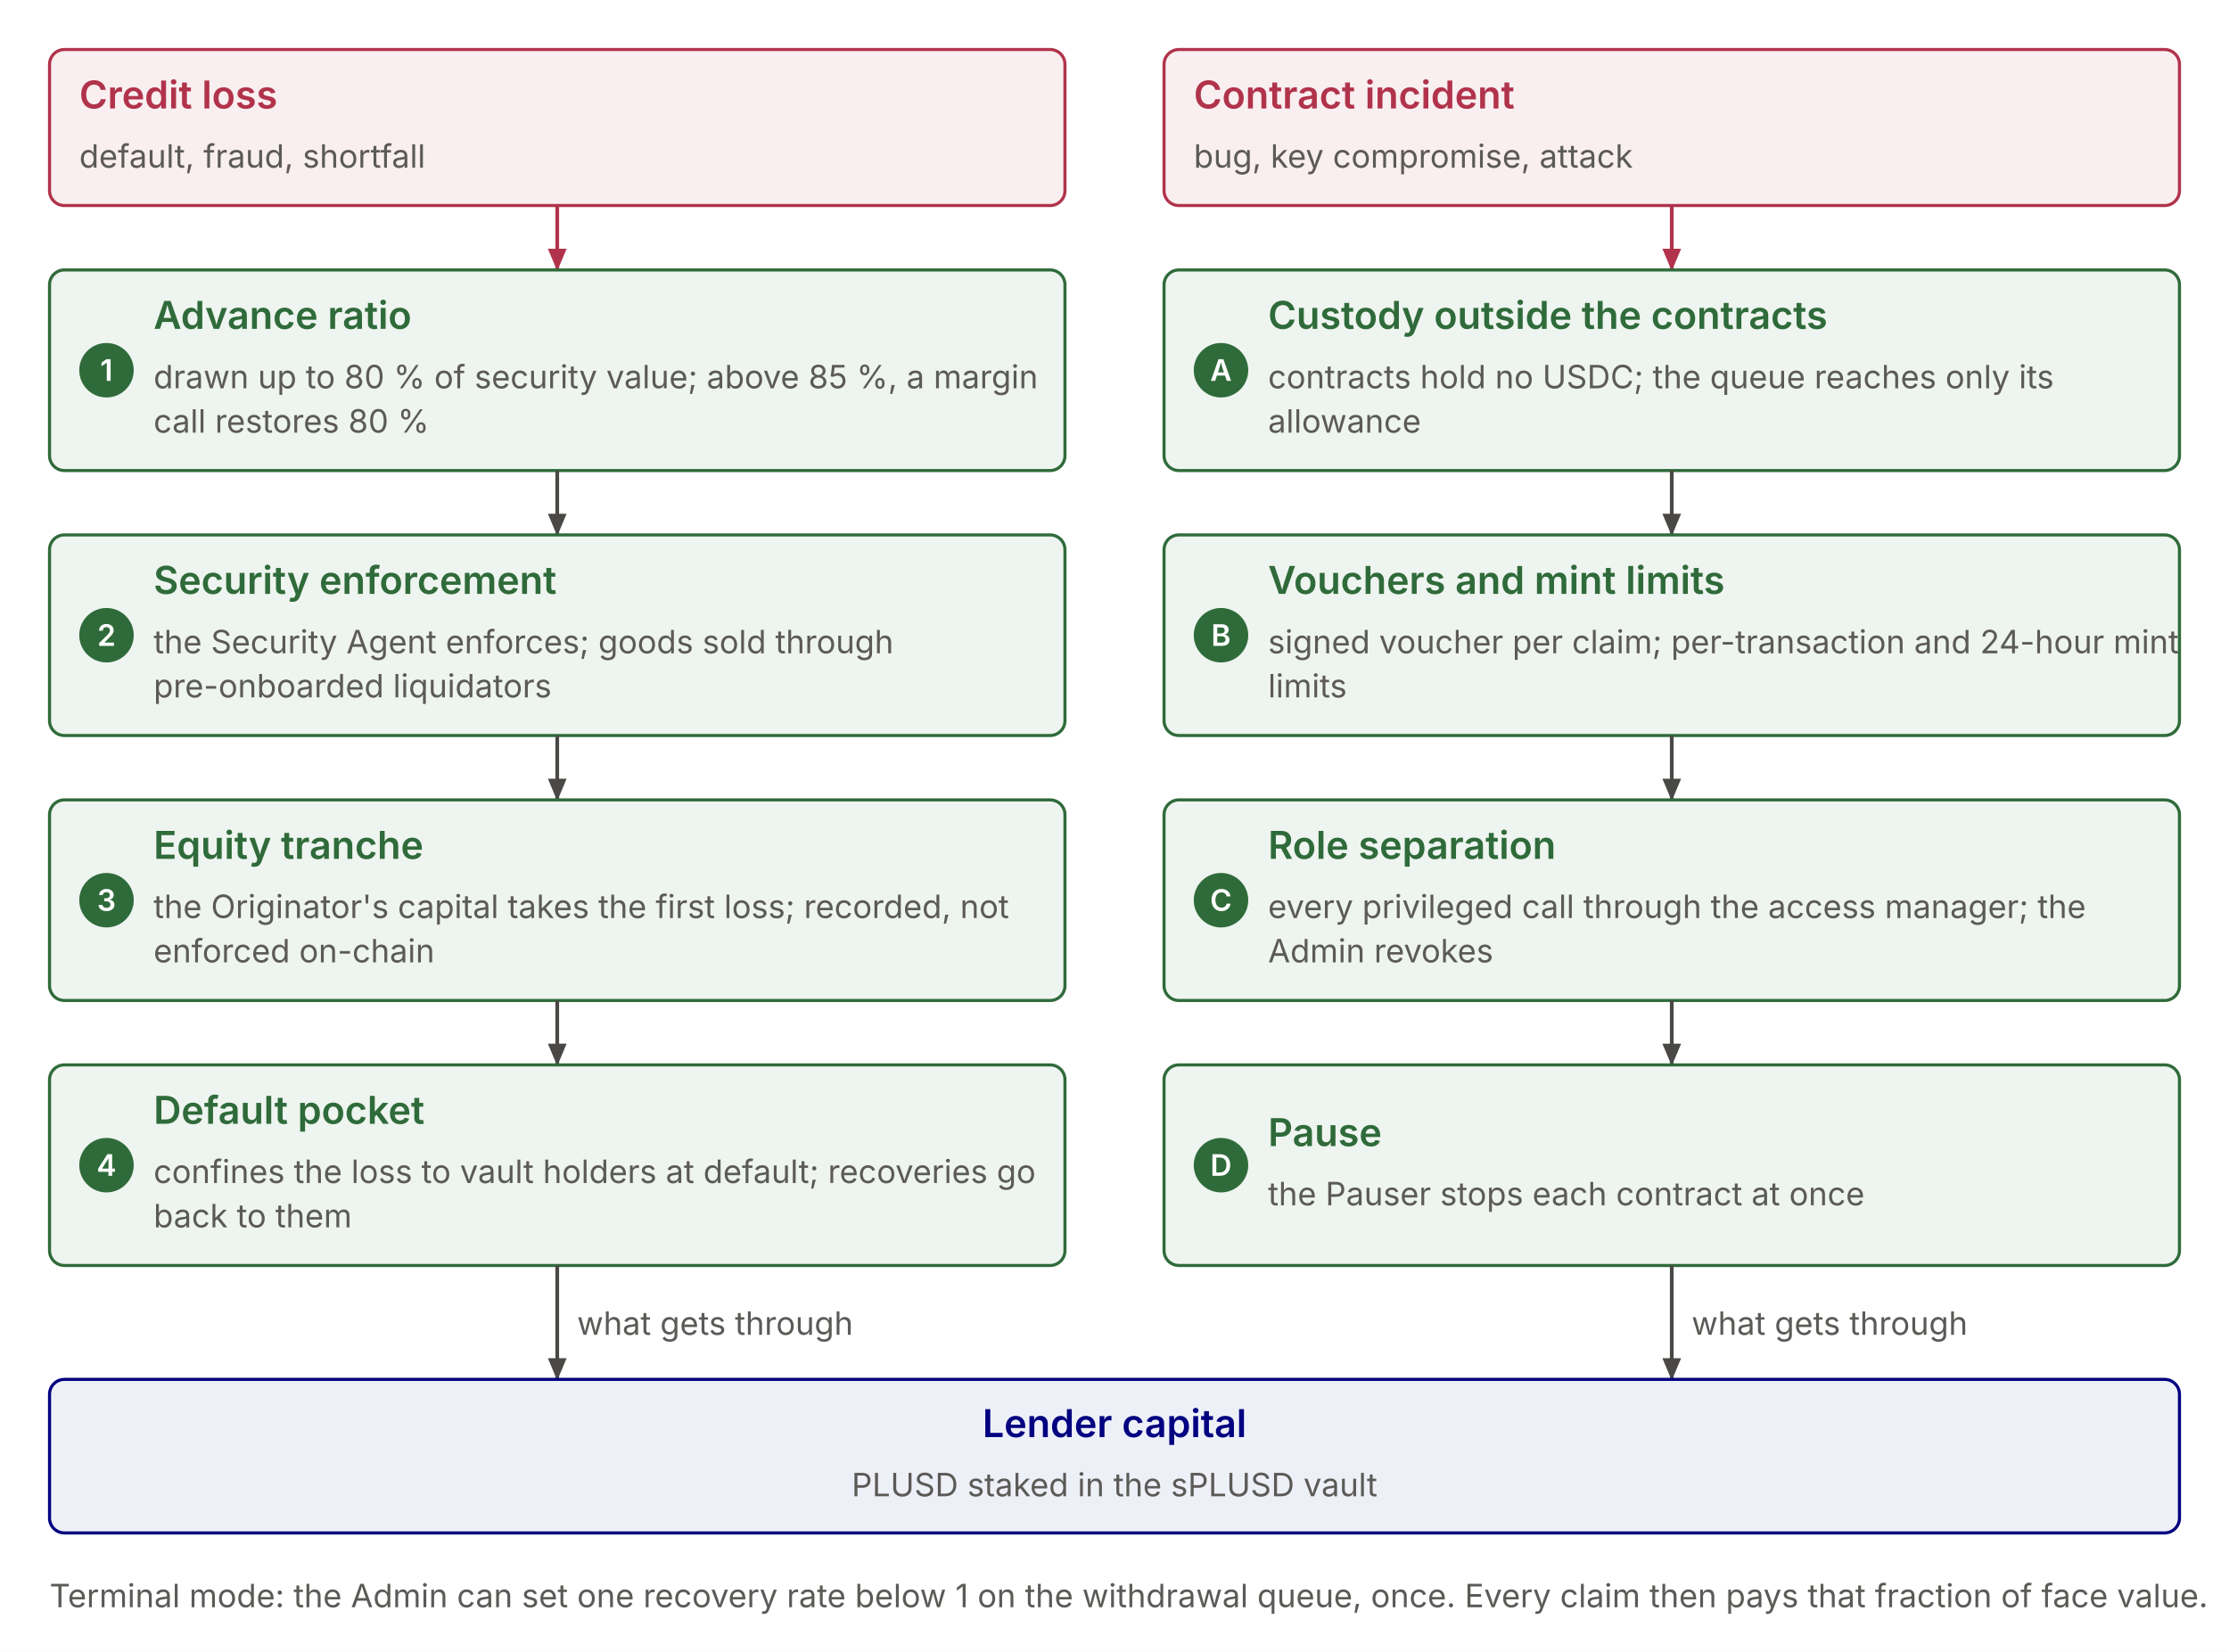
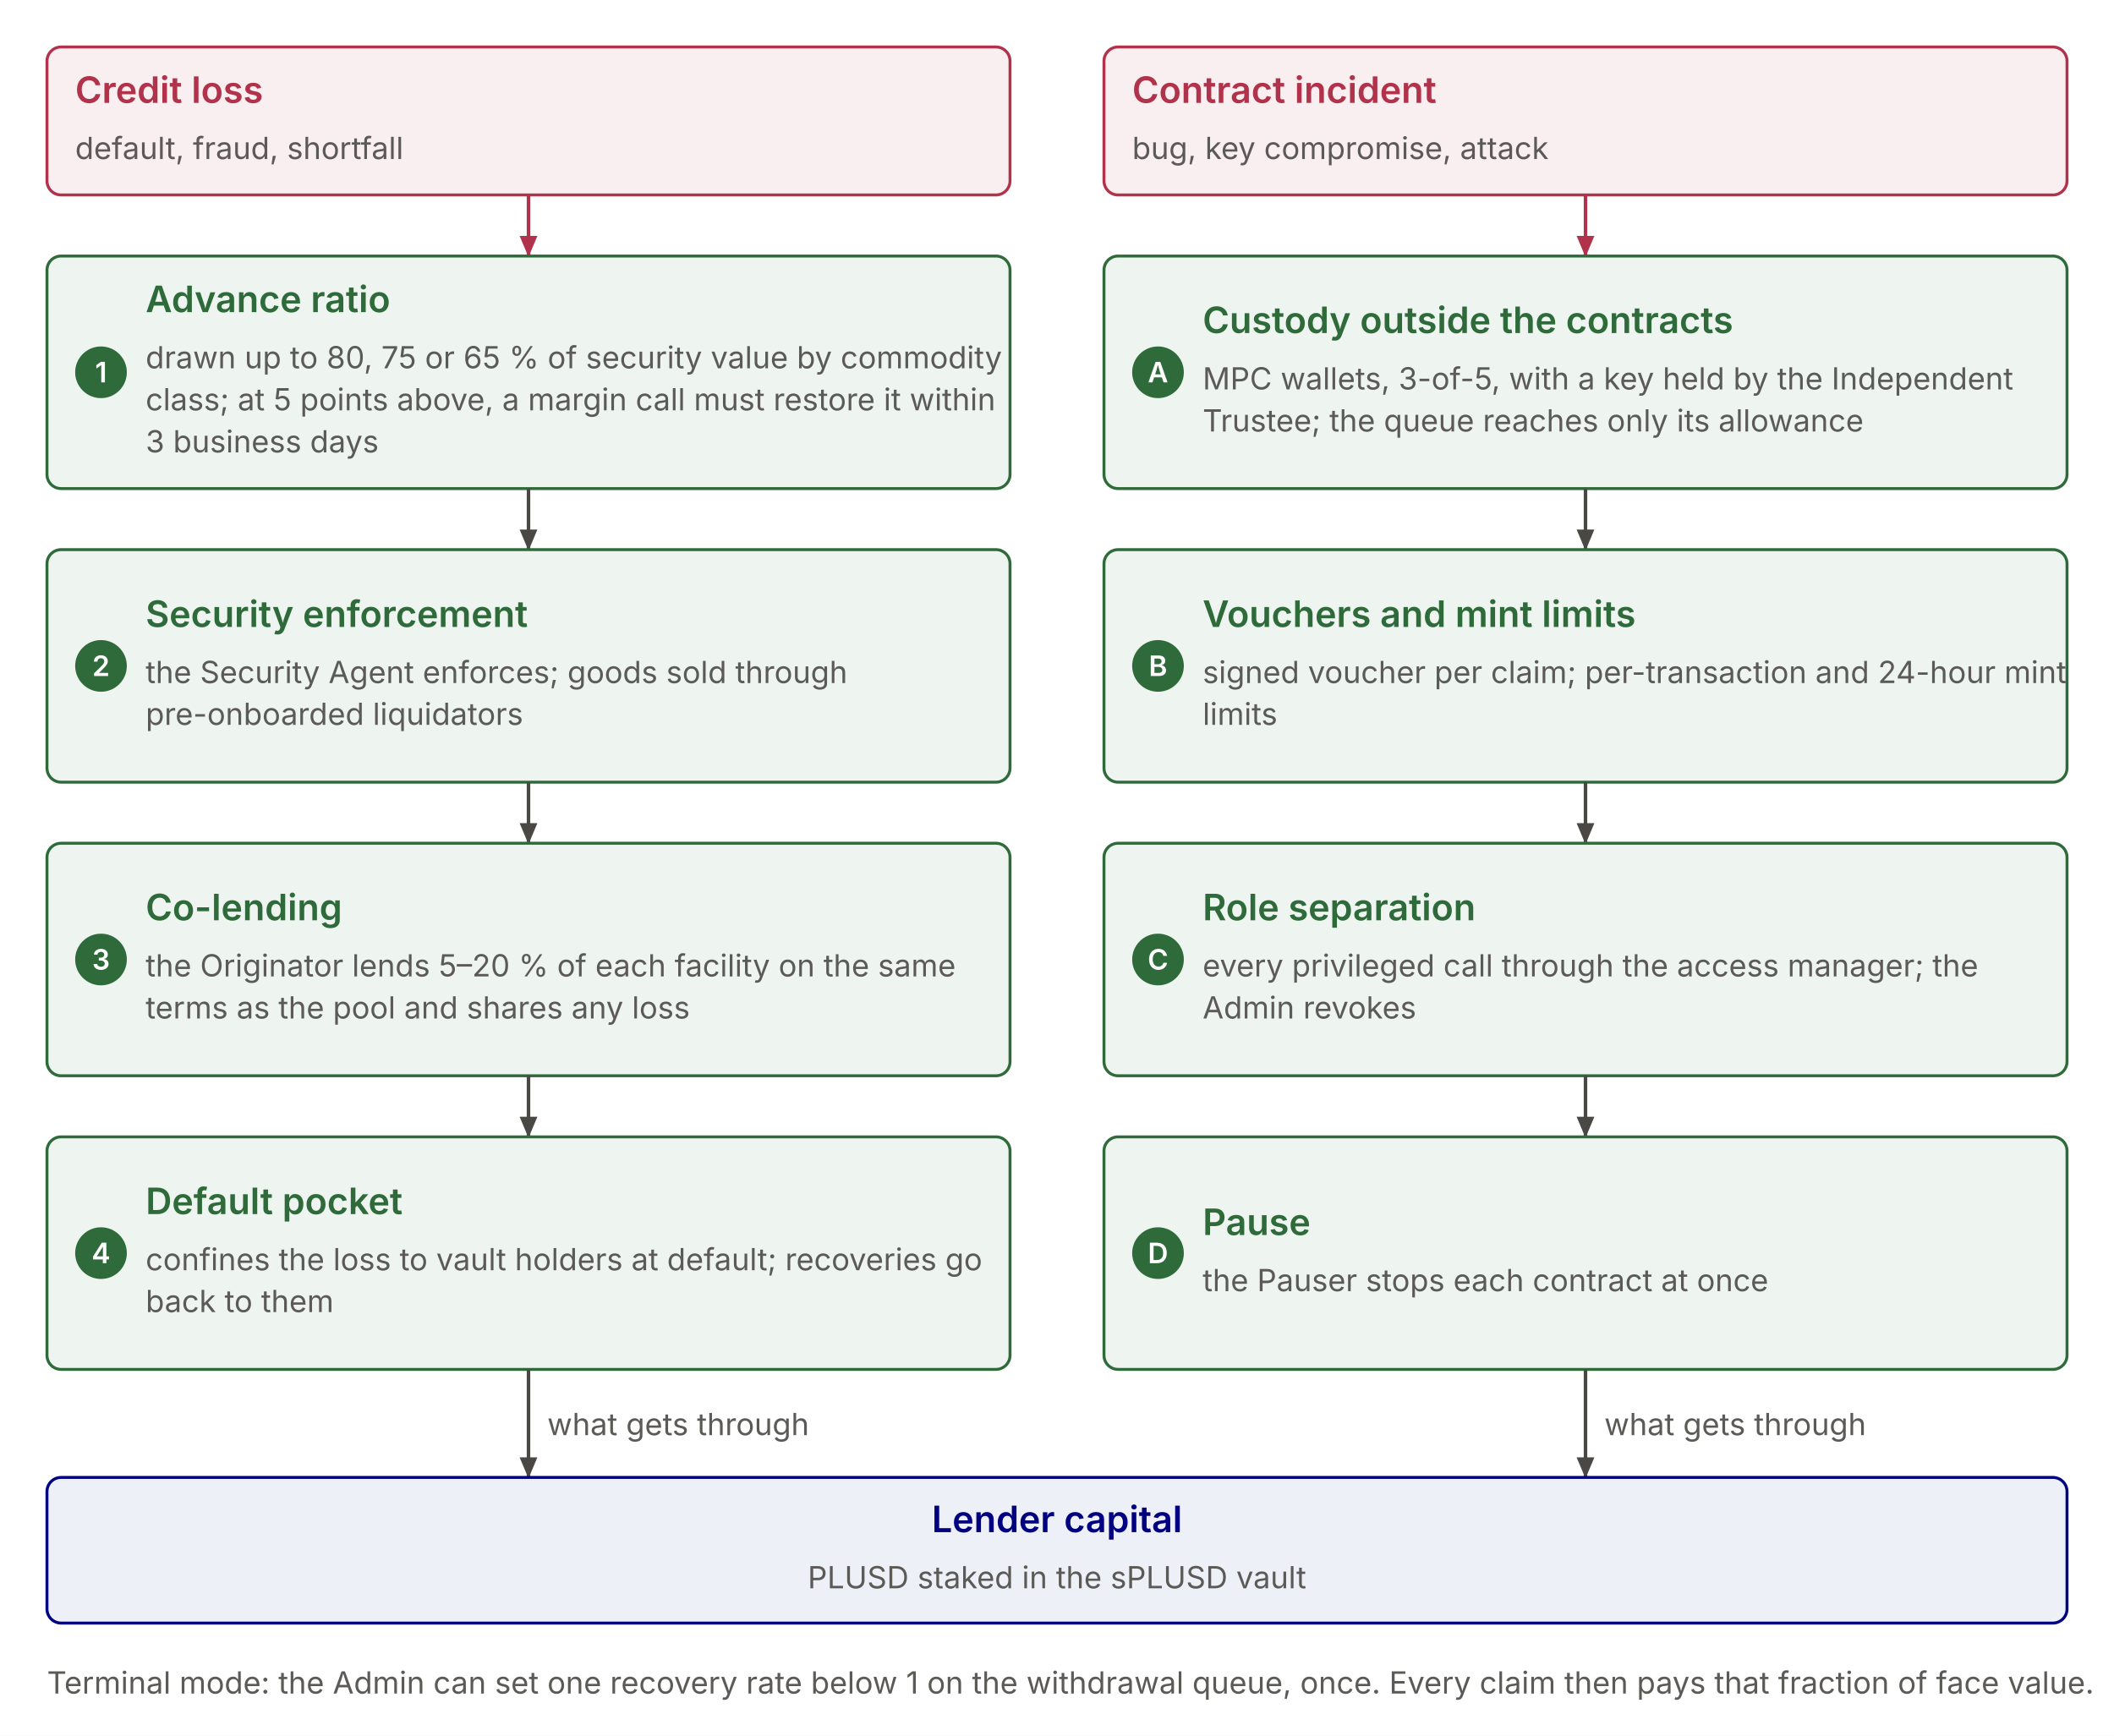
- <svg xmlns="http://www.w3.org/2000/svg" width="900" height="667" viewBox="0 0 900 667" role="img" aria-label="Layered protection: a credit loss meets the advance ratio, security enforcement, the equity tranche and the default pocket; a contract incident meets custody outside the contracts, vouchers and mint limits, role separation and pause." font-family="Graphik LC, Inter, Helvetica Neue, Helvetica, Arial, sans-serif">
+ <svg xmlns="http://www.w3.org/2000/svg" width="900" height="739" viewBox="0 0 900 739" role="img" aria-label="Layered protection: a credit loss meets the advance ratio, security enforcement, the Originator's co-lending and the default pocket; a contract incident meets MPC custody outside the contracts, vouchers and mint limits, role separation and pause." font-family="Graphik LC, Inter, Helvetica Neue, Helvetica, Arial, sans-serif">
  <defs>
    <marker id="m4a4845" viewBox="0 0 10 10" refX="9.5" refY="5" markerWidth="9" markerHeight="9" markerUnits="userSpaceOnUse" orient="auto-start-reverse">
      <path d="M0 0.8 L10 5 L0 9.2 z" fill="#4a4845" />
    </marker>
    <marker id="mb1334b" viewBox="0 0 10 10" refX="9.5" refY="5" markerWidth="9" markerHeight="9" markerUnits="userSpaceOnUse" orient="auto-start-reverse">
      <path d="M0 0.8 L10 5 L0 9.2 z" fill="#b1334b" />
    </marker>
  </defs>
-   <rect width="900" height="667" fill="#ffffff" />
+   <rect width="900" height="739" fill="#ffffff" />
  <rect x="20.0" y="20.0" width="410.0" height="63.0" rx="6" fill="#f9eef0" stroke="#b1334b" stroke-width="1.25" />
  <text x="32.0" y="43.8" font-size="15.5" fill="#b1334b" font-weight="600">Credit loss</text>
  <text x="32.0" y="67.7" font-size="13" fill="#5c5a57">default, fraud, shortfall</text>
  <path d="M 225.0 83.0 L 225.0 109.0" fill="none" stroke="#b1334b" stroke-width="1.5" marker-end="url(#mb1334b)" stroke-linejoin="round" />
-   <rect x="20.0" y="109.0" width="410.0" height="81.0" rx="6" fill="#eef4ef" stroke="#2f6b3a" stroke-width="1.25" />
-   <circle cx="43.0" cy="149.5" r="11" fill="#2f6b3a" />
-   <text x="43.0" y="153.8" font-size="12" fill="#ffffff" font-weight="600" text-anchor="middle">1</text>
-   <text x="62.0" y="132.8" font-size="15.5" fill="#2f6b3a" font-weight="600">Advance ratio</text>
-   <text x="62.0" y="156.8" font-size="13" fill="#5c5a57">drawn up to 80 % of security value; above 85 %, a margin</text>
-   <text x="62.0" y="174.7" font-size="13" fill="#5c5a57">call restores 80 %</text>
-   <path d="M 225.0 190.0 L 225.0 216.0" fill="none" stroke="#4a4845" stroke-width="1.5" marker-end="url(#m4a4845)" stroke-linejoin="round" />
-   <rect x="20.0" y="216.0" width="410.0" height="81.0" rx="6" fill="#eef4ef" stroke="#2f6b3a" stroke-width="1.25" />
-   <circle cx="43.0" cy="256.5" r="11" fill="#2f6b3a" />
-   <text x="43.0" y="260.8" font-size="12" fill="#ffffff" font-weight="600" text-anchor="middle">2</text>
-   <text x="62.0" y="239.8" font-size="15.5" fill="#2f6b3a" font-weight="600">Security enforcement</text>
-   <text x="62.0" y="263.8" font-size="13" fill="#5c5a57">the Security Agent enforces; goods sold through</text>
-   <text x="62.0" y="281.6" font-size="13" fill="#5c5a57">pre-onboarded liquidators</text>
-   <path d="M 225.0 297.0 L 225.0 323.0" fill="none" stroke="#4a4845" stroke-width="1.5" marker-end="url(#m4a4845)" stroke-linejoin="round" />
-   <rect x="20.0" y="323.0" width="410.0" height="81.0" rx="6" fill="#eef4ef" stroke="#2f6b3a" stroke-width="1.25" />
-   <circle cx="43.0" cy="363.5" r="11" fill="#2f6b3a" />
-   <text x="43.0" y="367.8" font-size="12" fill="#ffffff" font-weight="600" text-anchor="middle">3</text>
-   <text x="62.0" y="346.8" font-size="15.5" fill="#2f6b3a" font-weight="600">Equity tranche</text>
-   <text x="62.0" y="370.7" font-size="13" fill="#5c5a57">the Originator's capital takes the first loss; recorded, not</text>
-   <text x="62.0" y="388.6" font-size="13" fill="#5c5a57">enforced on-chain</text>
-   <path d="M 225.0 404.0 L 225.0 430.0" fill="none" stroke="#4a4845" stroke-width="1.5" marker-end="url(#m4a4845)" stroke-linejoin="round" />
-   <rect x="20.0" y="430.0" width="410.0" height="81.0" rx="6" fill="#eef4ef" stroke="#2f6b3a" stroke-width="1.25" />
-   <circle cx="43.0" cy="470.5" r="11" fill="#2f6b3a" />
-   <text x="43.0" y="474.8" font-size="12" fill="#ffffff" font-weight="600" text-anchor="middle">4</text>
-   <text x="62.0" y="453.8" font-size="15.5" fill="#2f6b3a" font-weight="600">Default pocket</text>
-   <text x="62.0" y="477.7" font-size="13" fill="#5c5a57">confines the loss to vault holders at default; recoveries go</text>
-   <text x="62.0" y="495.6" font-size="13" fill="#5c5a57">back to them</text>
+   <rect x="20.0" y="109.0" width="410.0" height="99.0" rx="6" fill="#eef4ef" stroke="#2f6b3a" stroke-width="1.25" />
+   <circle cx="43.0" cy="158.5" r="11" fill="#2f6b3a" />
+   <text x="43.0" y="162.8" font-size="12" fill="#ffffff" font-weight="600" text-anchor="middle">1</text>
+   <text x="62.0" y="132.9" font-size="15.5" fill="#2f6b3a" font-weight="600">Advance ratio</text>
+   <text x="62.0" y="156.8" font-size="13" fill="#5c5a57">drawn up to 80, 75 or 65 % of security value by commodity</text>
+   <text x="62.0" y="174.7" font-size="13" fill="#5c5a57">class; at 5 points above, a margin call must restore it within</text>
+   <text x="62.0" y="192.6" font-size="13" fill="#5c5a57">3 business days</text>
+   <path d="M 225.0 208.0 L 225.0 234.0" fill="none" stroke="#4a4845" stroke-width="1.5" marker-end="url(#m4a4845)" stroke-linejoin="round" />
+   <rect x="20.0" y="234.0" width="410.0" height="99.0" rx="6" fill="#eef4ef" stroke="#2f6b3a" stroke-width="1.25" />
+   <circle cx="43.0" cy="283.5" r="11" fill="#2f6b3a" />
+   <text x="43.0" y="287.8" font-size="12" fill="#ffffff" font-weight="600" text-anchor="middle">2</text>
+   <text x="62.0" y="266.9" font-size="15.5" fill="#2f6b3a" font-weight="600">Security enforcement</text>
+   <text x="62.0" y="290.8" font-size="13" fill="#5c5a57">the Security Agent enforces; goods sold through</text>
+   <text x="62.0" y="308.6" font-size="13" fill="#5c5a57">pre-onboarded liquidators</text>
+   <path d="M 225.0 333.0 L 225.0 359.0" fill="none" stroke="#4a4845" stroke-width="1.5" marker-end="url(#m4a4845)" stroke-linejoin="round" />
+   <rect x="20.0" y="359.0" width="410.0" height="99.0" rx="6" fill="#eef4ef" stroke="#2f6b3a" stroke-width="1.25" />
+   <circle cx="43.0" cy="408.5" r="11" fill="#2f6b3a" />
+   <text x="43.0" y="412.8" font-size="12" fill="#ffffff" font-weight="600" text-anchor="middle">3</text>
+   <text x="62.0" y="391.8" font-size="15.5" fill="#2f6b3a" font-weight="600">Co-lending</text>
+   <text x="62.0" y="415.7" font-size="13" fill="#5c5a57">the Originator lends 5–20 % of each facility on the same</text>
+   <text x="62.0" y="433.6" font-size="13" fill="#5c5a57">terms as the pool and shares any loss</text>
+   <path d="M 225.0 458.0 L 225.0 484.0" fill="none" stroke="#4a4845" stroke-width="1.5" marker-end="url(#m4a4845)" stroke-linejoin="round" />
+   <rect x="20.0" y="484.0" width="410.0" height="99.0" rx="6" fill="#eef4ef" stroke="#2f6b3a" stroke-width="1.25" />
+   <circle cx="43.0" cy="533.5" r="11" fill="#2f6b3a" />
+   <text x="43.0" y="537.8" font-size="12" fill="#ffffff" font-weight="600" text-anchor="middle">4</text>
+   <text x="62.0" y="516.9" font-size="15.5" fill="#2f6b3a" font-weight="600">Default pocket</text>
+   <text x="62.0" y="540.8" font-size="13" fill="#5c5a57">confines the loss to vault holders at default; recoveries go</text>
+   <text x="62.0" y="558.6" font-size="13" fill="#5c5a57">back to them</text>
  <rect x="470.0" y="20.0" width="410.0" height="63.0" rx="6" fill="#f9eef0" stroke="#b1334b" stroke-width="1.25" />
  <text x="482.0" y="43.8" font-size="15.5" fill="#b1334b" font-weight="600">Contract incident</text>
  <text x="482.0" y="67.7" font-size="13" fill="#5c5a57">bug, key compromise, attack</text>
  <path d="M 675.0 83.0 L 675.0 109.0" fill="none" stroke="#b1334b" stroke-width="1.5" marker-end="url(#mb1334b)" stroke-linejoin="round" />
-   <rect x="470.0" y="109.0" width="410.0" height="81.0" rx="6" fill="#eef4ef" stroke="#2f6b3a" stroke-width="1.25" />
-   <circle cx="493.0" cy="149.5" r="11" fill="#2f6b3a" />
-   <text x="493.0" y="153.8" font-size="12" fill="#ffffff" font-weight="600" text-anchor="middle">A</text>
-   <text x="512.0" y="132.8" font-size="15.5" fill="#2f6b3a" font-weight="600">Custody outside the contracts</text>
-   <text x="512.0" y="156.8" font-size="13" fill="#5c5a57">contracts hold no USDC; the queue reaches only its</text>
-   <text x="512.0" y="174.7" font-size="13" fill="#5c5a57">allowance</text>
-   <path d="M 675.0 190.0 L 675.0 216.0" fill="none" stroke="#4a4845" stroke-width="1.5" marker-end="url(#m4a4845)" stroke-linejoin="round" />
-   <rect x="470.0" y="216.0" width="410.0" height="81.0" rx="6" fill="#eef4ef" stroke="#2f6b3a" stroke-width="1.25" />
-   <circle cx="493.0" cy="256.5" r="11" fill="#2f6b3a" />
-   <text x="493.0" y="260.8" font-size="12" fill="#ffffff" font-weight="600" text-anchor="middle">B</text>
-   <text x="512.0" y="239.8" font-size="15.5" fill="#2f6b3a" font-weight="600">Vouchers and mint limits</text>
-   <text x="512.0" y="263.8" font-size="13" fill="#5c5a57">signed voucher per claim; per-transaction and 24-hour mint</text>
-   <text x="512.0" y="281.6" font-size="13" fill="#5c5a57">limits</text>
-   <path d="M 675.0 297.0 L 675.0 323.0" fill="none" stroke="#4a4845" stroke-width="1.5" marker-end="url(#m4a4845)" stroke-linejoin="round" />
-   <rect x="470.0" y="323.0" width="410.0" height="81.0" rx="6" fill="#eef4ef" stroke="#2f6b3a" stroke-width="1.25" />
-   <circle cx="493.0" cy="363.5" r="11" fill="#2f6b3a" />
-   <text x="493.0" y="367.8" font-size="12" fill="#ffffff" font-weight="600" text-anchor="middle">C</text>
-   <text x="512.0" y="346.8" font-size="15.5" fill="#2f6b3a" font-weight="600">Role separation</text>
-   <text x="512.0" y="370.7" font-size="13" fill="#5c5a57">every privileged call through the access manager; the</text>
-   <text x="512.0" y="388.6" font-size="13" fill="#5c5a57">Admin revokes</text>
-   <path d="M 675.0 404.0 L 675.0 430.0" fill="none" stroke="#4a4845" stroke-width="1.5" marker-end="url(#m4a4845)" stroke-linejoin="round" />
-   <rect x="470.0" y="430.0" width="410.0" height="81.0" rx="6" fill="#eef4ef" stroke="#2f6b3a" stroke-width="1.25" />
-   <circle cx="493.0" cy="470.5" r="11" fill="#2f6b3a" />
-   <text x="493.0" y="474.8" font-size="12" fill="#ffffff" font-weight="600" text-anchor="middle">D</text>
-   <text x="512.0" y="462.8" font-size="15.5" fill="#2f6b3a" font-weight="600">Pause</text>
-   <text x="512.0" y="486.7" font-size="13" fill="#5c5a57">the Pauser stops each contract at once</text>
-   <path d="M 225.0 511.0 L 225.0 557.0" fill="none" stroke="#4a4845" stroke-width="1.5" marker-end="url(#m4a4845)" stroke-linejoin="round" />
-   <text x="233.0" y="539.0" font-size="13" fill="#5c5a57" stroke="#ffffff" stroke-width="5" stroke-linejoin="round" paint-order="stroke">what gets through</text>
-   <path d="M 675.0 511.0 L 675.0 557.0" fill="none" stroke="#4a4845" stroke-width="1.5" marker-end="url(#m4a4845)" stroke-linejoin="round" />
-   <text x="683.0" y="539.0" font-size="13" fill="#5c5a57" stroke="#ffffff" stroke-width="5" stroke-linejoin="round" paint-order="stroke">what gets through</text>
-   <rect x="20.0" y="557.0" width="860.0" height="62.0" rx="6" fill="#eef0f8" stroke="#000080" stroke-width="1.25" />
-   <text x="450.0" y="580.3" font-size="15.5" fill="#000080" font-weight="600" text-anchor="middle">Lender capital</text>
-   <text x="450.0" y="604.2" font-size="13" fill="#5c5a57" text-anchor="middle">PLUSD staked in the sPLUSD vault</text>
-   <text x="20.0" y="649.0" font-size="13" fill="#5c5a57">Terminal mode: the Admin can set one recovery rate below 1 on the withdrawal queue, once. Every claim then pays that fraction of face value.</text>
+   <rect x="470.0" y="109.0" width="410.0" height="99.0" rx="6" fill="#eef4ef" stroke="#2f6b3a" stroke-width="1.25" />
+   <circle cx="493.0" cy="158.5" r="11" fill="#2f6b3a" />
+   <text x="493.0" y="162.8" font-size="12" fill="#ffffff" font-weight="600" text-anchor="middle">A</text>
+   <text x="512.0" y="141.8" font-size="15.5" fill="#2f6b3a" font-weight="600">Custody outside the contracts</text>
+   <text x="512.0" y="165.8" font-size="13" fill="#5c5a57">MPC wallets, 3-of-5, with a key held by the Independent</text>
+   <text x="512.0" y="183.7" font-size="13" fill="#5c5a57">Trustee; the queue reaches only its allowance</text>
+   <path d="M 675.0 208.0 L 675.0 234.0" fill="none" stroke="#4a4845" stroke-width="1.5" marker-end="url(#m4a4845)" stroke-linejoin="round" />
+   <rect x="470.0" y="234.0" width="410.0" height="99.0" rx="6" fill="#eef4ef" stroke="#2f6b3a" stroke-width="1.25" />
+   <circle cx="493.0" cy="283.5" r="11" fill="#2f6b3a" />
+   <text x="493.0" y="287.8" font-size="12" fill="#ffffff" font-weight="600" text-anchor="middle">B</text>
+   <text x="512.0" y="266.9" font-size="15.5" fill="#2f6b3a" font-weight="600">Vouchers and mint limits</text>
+   <text x="512.0" y="290.8" font-size="13" fill="#5c5a57">signed voucher per claim; per-transaction and 24-hour mint</text>
+   <text x="512.0" y="308.6" font-size="13" fill="#5c5a57">limits</text>
+   <path d="M 675.0 333.0 L 675.0 359.0" fill="none" stroke="#4a4845" stroke-width="1.5" marker-end="url(#m4a4845)" stroke-linejoin="round" />
+   <rect x="470.0" y="359.0" width="410.0" height="99.0" rx="6" fill="#eef4ef" stroke="#2f6b3a" stroke-width="1.25" />
+   <circle cx="493.0" cy="408.5" r="11" fill="#2f6b3a" />
+   <text x="493.0" y="412.8" font-size="12" fill="#ffffff" font-weight="600" text-anchor="middle">C</text>
+   <text x="512.0" y="391.8" font-size="15.5" fill="#2f6b3a" font-weight="600">Role separation</text>
+   <text x="512.0" y="415.7" font-size="13" fill="#5c5a57">every privileged call through the access manager; the</text>
+   <text x="512.0" y="433.6" font-size="13" fill="#5c5a57">Admin revokes</text>
+   <path d="M 675.0 458.0 L 675.0 484.0" fill="none" stroke="#4a4845" stroke-width="1.5" marker-end="url(#m4a4845)" stroke-linejoin="round" />
+   <rect x="470.0" y="484.0" width="410.0" height="99.0" rx="6" fill="#eef4ef" stroke="#2f6b3a" stroke-width="1.25" />
+   <circle cx="493.0" cy="533.5" r="11" fill="#2f6b3a" />
+   <text x="493.0" y="537.8" font-size="12" fill="#ffffff" font-weight="600" text-anchor="middle">D</text>
+   <text x="512.0" y="525.8" font-size="15.5" fill="#2f6b3a" font-weight="600">Pause</text>
+   <text x="512.0" y="549.7" font-size="13" fill="#5c5a57">the Pauser stops each contract at once</text>
+   <path d="M 225.0 583.0 L 225.0 629.0" fill="none" stroke="#4a4845" stroke-width="1.5" marker-end="url(#m4a4845)" stroke-linejoin="round" />
+   <text x="233.0" y="611.0" font-size="13" fill="#5c5a57" stroke="#ffffff" stroke-width="5" stroke-linejoin="round" paint-order="stroke">what gets through</text>
+   <path d="M 675.0 583.0 L 675.0 629.0" fill="none" stroke="#4a4845" stroke-width="1.5" marker-end="url(#m4a4845)" stroke-linejoin="round" />
+   <text x="683.0" y="611.0" font-size="13" fill="#5c5a57" stroke="#ffffff" stroke-width="5" stroke-linejoin="round" paint-order="stroke">what gets through</text>
+   <rect x="20.0" y="629.0" width="860.0" height="62.0" rx="6" fill="#eef0f8" stroke="#000080" stroke-width="1.25" />
+   <text x="450.0" y="652.3" font-size="15.5" fill="#000080" font-weight="600" text-anchor="middle">Lender capital</text>
+   <text x="450.0" y="676.2" font-size="13" fill="#5c5a57" text-anchor="middle">PLUSD staked in the sPLUSD vault</text>
+   <text x="20.0" y="721.0" font-size="13" fill="#5c5a57">Terminal mode: the Admin can set one recovery rate below 1 on the withdrawal queue, once. Every claim then pays that fraction of face value.</text>
</svg>
